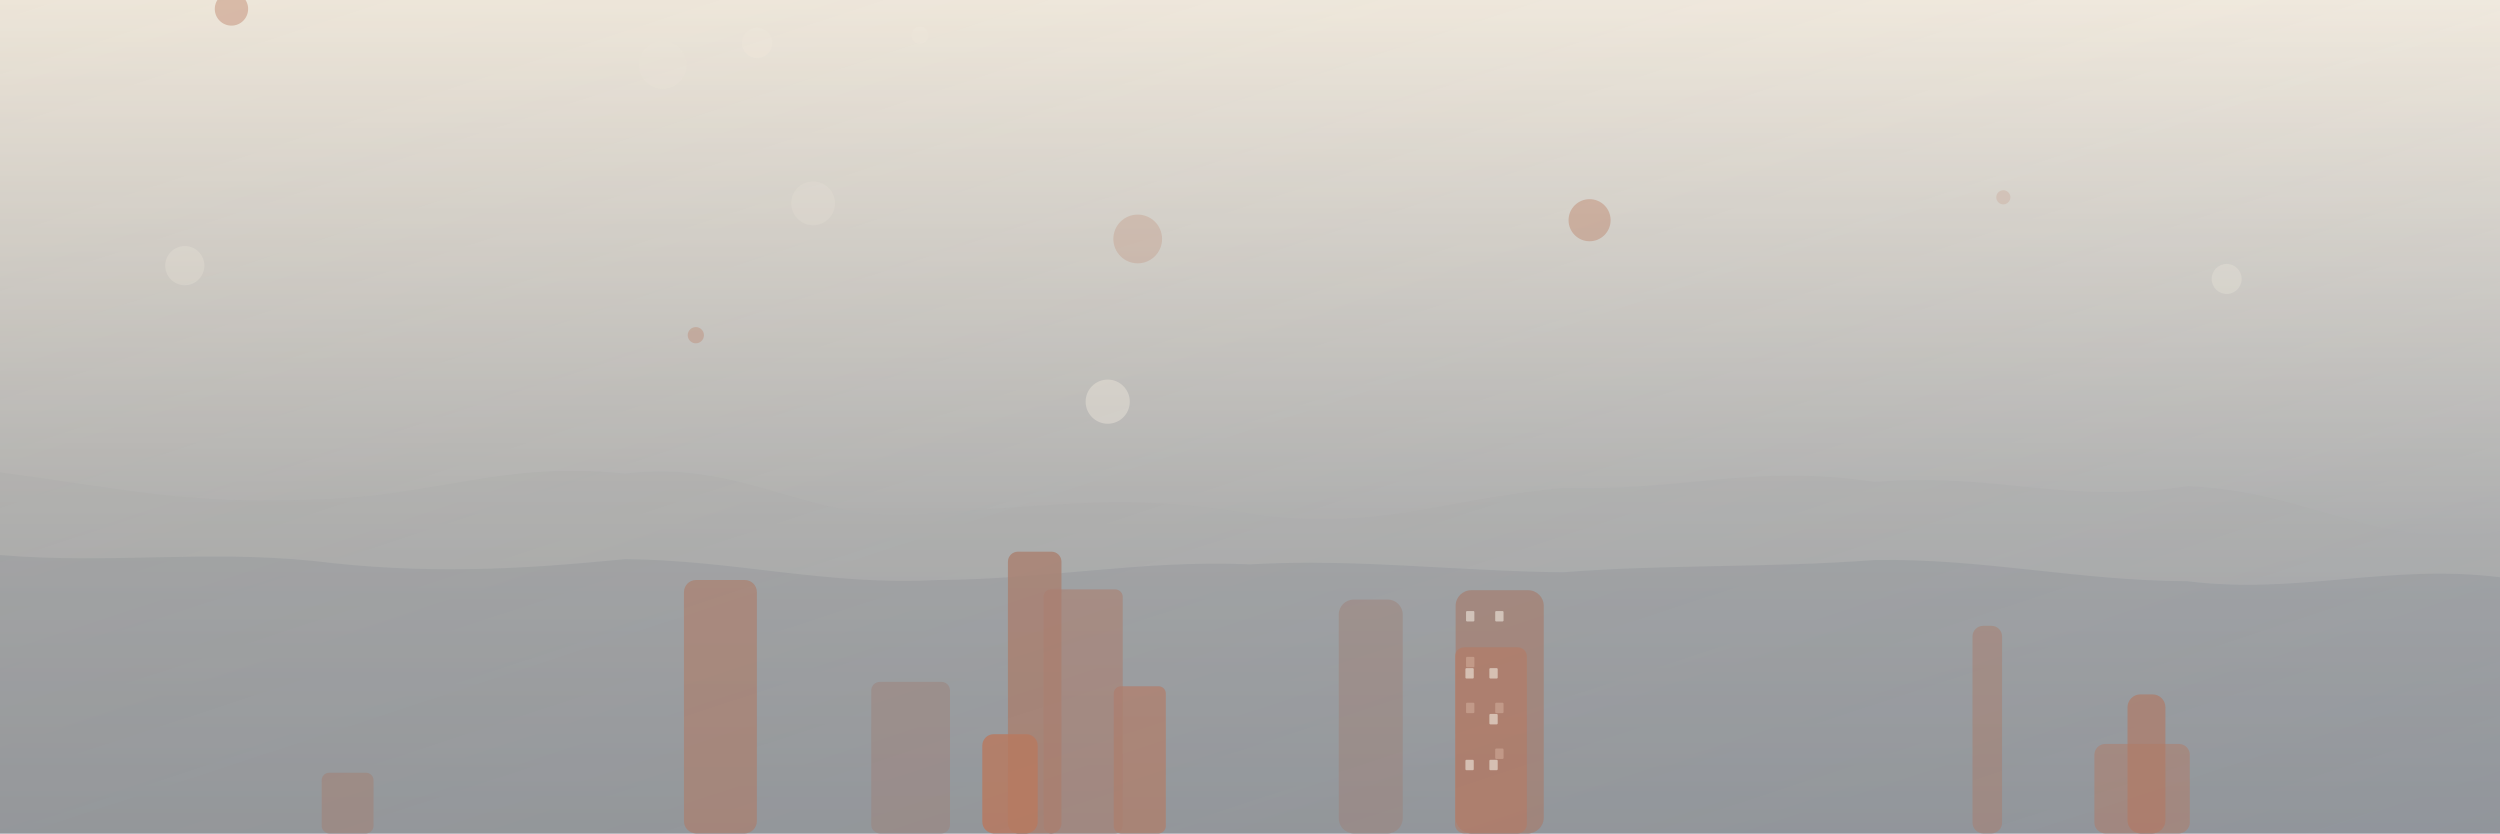
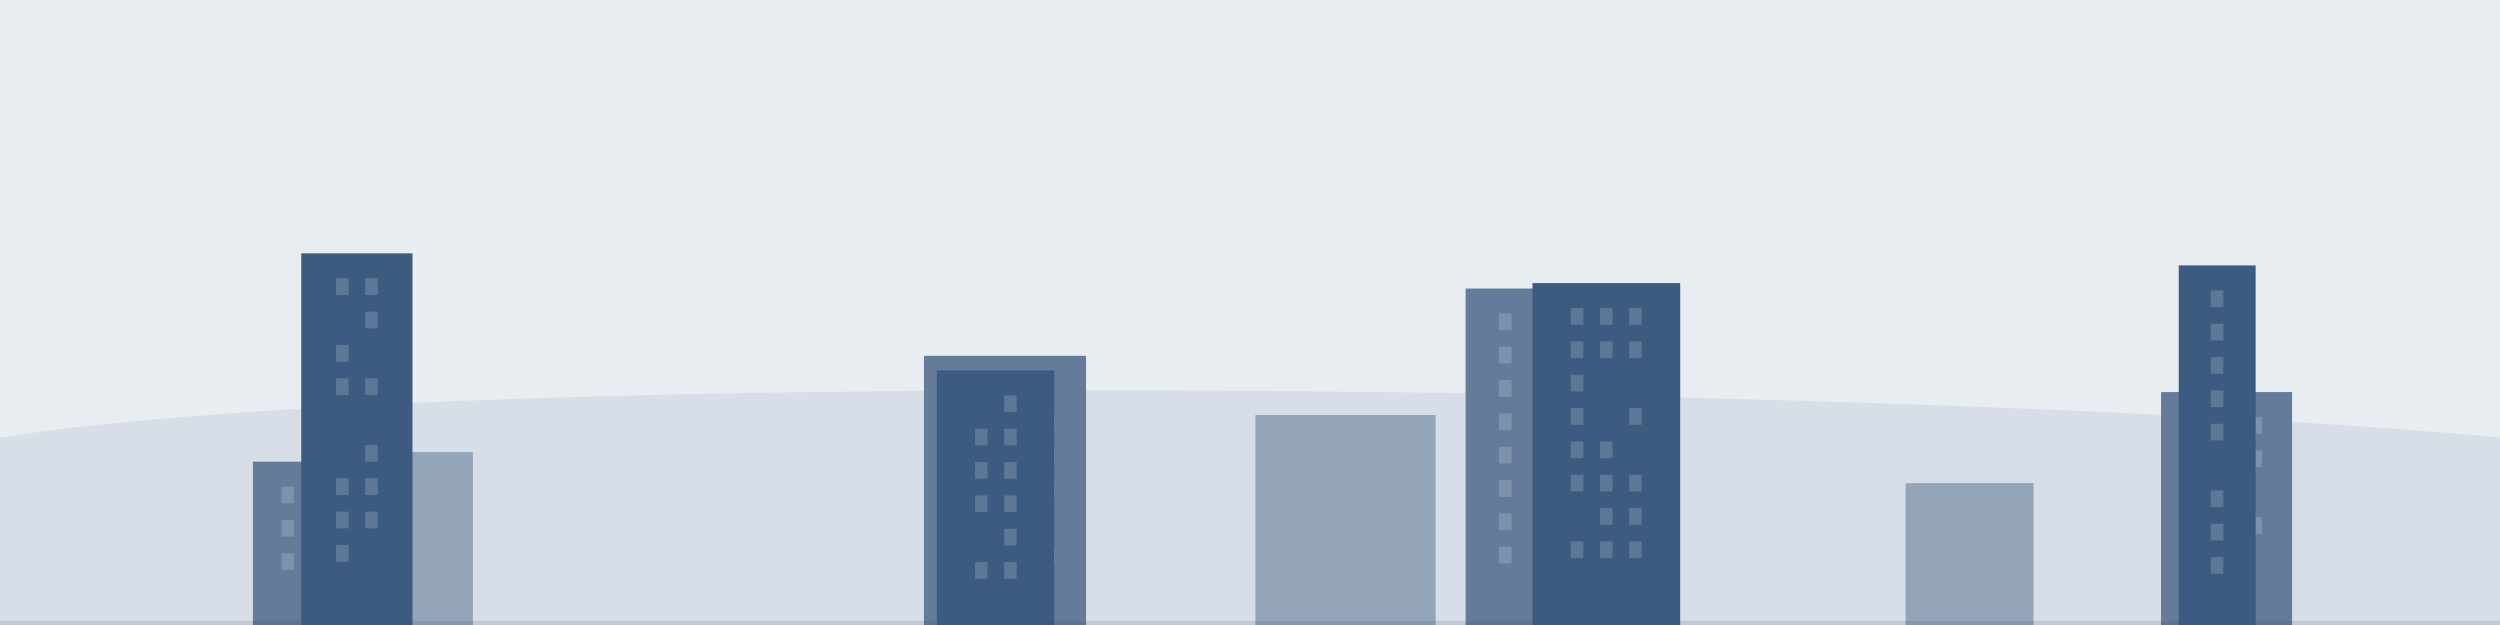
- <svg xmlns="http://www.w3.org/2000/svg" viewBox="0 0 1200 400" width="1200" height="400">
-   <defs>
-     <linearGradient id="bg" x1="0" y1="0" x2="0" y2="1">
-       <stop offset="0%" stop-color="#f5f0e8" />
-       <stop offset="100%" stop-color="#475569" />
-     </linearGradient>
-     <linearGradient id="warm" x1="0" y1="0" x2="1" y2="1">
-       <stop offset="0%" stop-color="#ab9369" stop-opacity="0.18" />
-       <stop offset="100%" stop-color="#ab9369" stop-opacity="0.06" />
-     </linearGradient>
-   </defs>
-   <rect width="1200" height="400" fill="url(#bg)" />
-   <path d="M0 400 L0 226.721 C60.0 234.8, 90.0 242.2, 150.0 239.8 C210.0 238.4, 240.0 221.2, 300.0 227.3 C360.0 220.1, 390.0 253.8, 450.0 245.9 C510.0 242.8, 540.0 236.6, 600.0 246.5 C660.0 255.5, 690.0 240.0, 750.0 234.2 C810.0 235.9, 840.0 222.6, 900.0 231.3 C960.0 226.6, 990.0 242.4, 1050.0 233.4 C1110.0 235.8, 1140.0 264.5, 1200.0 254.9 L1200 400 Z" fill="#848b95" opacity="0.45" />
-   <path d="M0 400 L0 266.419 C52.5 270.8, 97.5 264.0, 150.0 269.2 C202.5 275.7, 247.5 273.6, 300.0 268.4 C352.5 268.8, 397.5 281.3, 450.0 278.4 C502.5 278.1, 547.5 268.7, 600.0 270.9 C652.5 268.0, 697.5 274.1, 750.0 274.7 C802.5 270.7, 847.5 272.7, 900.0 268.8 C952.5 268.0, 997.5 278.8, 1050.0 279.0 C1102.5 285.6, 1147.5 270.4, 1200.0 277.1 L1200 400 Z" fill="#475569" opacity="0.3" />
-   <rect x="418.2" y="327.3" width="37.8" height="72.7" rx="4.1" fill="#694745" opacity="0.55" />
-   <rect x="328.3" y="278.4" width="35.0" height="121.6" rx="5.8" fill="#813e2c" opacity="0.70" />
-   <rect x="483.8" y="264.8" width="25.7" height="135.2" rx="4.8" fill="#7e3f2f" opacity="0.81" />
-   <rect x="698.7" y="283.3" width="42.3" height="116.7" rx="7.5" fill="#774237" opacity="0.77" />
-   <rect x="703.7" y="293.3" width="4" height="5" rx="0.5" fill="#f5f0e8" opacity="0.6" />
-   <rect x="717.7" y="293.3" width="4" height="5" rx="0.5" fill="#f5f0e8" opacity="0.6" />
-   <rect x="703.7" y="315.3" width="4" height="5" rx="0.5" fill="#f5f0e8" opacity="0.6" />
-   <rect x="703.7" y="337.3" width="4" height="5" rx="0.5" fill="#f5f0e8" opacity="0.6" />
-   <rect x="717.7" y="337.3" width="4" height="5" rx="0.5" fill="#f5f0e8" opacity="0.6" />
-   <rect x="717.7" y="359.3" width="4" height="5" rx="0.5" fill="#f5f0e8" opacity="0.6" />
-   <rect x="946.8" y="300.4" width="14.2" height="99.6" rx="5.1" fill="#7f3f2e" opacity="0.52" />
-   <rect x="534.6" y="329.4" width="25.0" height="70.6" rx="3.5" fill="#8f381e" opacity="0.67" />
-   <rect x="471.5" y="352.4" width="26.6" height="47.6" rx="5.5" fill="#973515" opacity="0.83" />
-   <rect x="154.4" y="370.9" width="24.9" height="29.1" rx="3.6" fill="#70453e" opacity="0.61" />
-   <rect x="698.4" y="310.7" width="34.5" height="89.3" rx="4.4" fill="#93371a" opacity="0.57" />
-   <rect x="703.4" y="320.7" width="4" height="5" rx="0.5" fill="#f5f0e8" opacity="0.6" />
-   <rect x="714.9" y="320.7" width="4" height="5" rx="0.5" fill="#f5f0e8" opacity="0.6" />
-   <rect x="714.9" y="342.7" width="4" height="5" rx="0.5" fill="#f5f0e8" opacity="0.6" />
-   <rect x="703.4" y="364.7" width="4" height="5" rx="0.5" fill="#f5f0e8" opacity="0.6" />
-   <rect x="714.9" y="364.7" width="4" height="5" rx="0.5" fill="#f5f0e8" opacity="0.6" />
-   <rect x="1021.2" y="333.3" width="18.2" height="66.7" rx="6.2" fill="#883b25" opacity="0.72" />
-   <rect x="642.6" y="287.8" width="30.7" height="112.2" rx="7.2" fill="#6b4743" opacity="0.55" />
-   <rect x="1005.3" y="357.1" width="45.8" height="42.9" rx="5.2" fill="#8d3920" opacity="0.50" />
-   <rect x="500.9" y="282.9" width="38.0" height="117.1" rx="3.6" fill="#803e2e" opacity="0.60" />
-   <circle cx="546.1" cy="114.7" r="11.7" fill="#9a3412" opacity="0.24" />
-   <circle cx="334.0" cy="160.9" r="3.9" fill="#9a3412" opacity="0.34" />
-   <circle cx="763.0" cy="105.7" r="10.1" fill="#9a3412" opacity="0.40" />
-   <circle cx="531.7" cy="192.8" r="10.6" fill="#f5f0e8" opacity="0.43" />
-   <circle cx="961.6" cy="94.7" r="3.4" fill="#9a3412" opacity="0.18" />
-   <circle cx="363.4" cy="20.6" r="7.3" fill="#f5f0e8" opacity="0.43" />
-   <circle cx="390.3" cy="97.6" r="10.5" fill="#f5f0e8" opacity="0.19" />
-   <circle cx="88.7" cy="127.5" r="9.4" fill="#f5f0e8" opacity="0.28" />
-   <circle cx="441.6" cy="16.9" r="4.1" fill="#f5f0e8" opacity="0.44" />
-   <circle cx="318.1" cy="31.2" r="11.4" fill="#f5f0e8" opacity="0.17" />
-   <circle cx="111.1" cy="4.3" r="8.0" fill="#9a3412" opacity="0.42" />
-   <circle cx="1068.8" cy="133.9" r="7.2" fill="#f5f0e8" opacity="0.29" />
-   <rect width="1200" height="400" fill="url(#warm)" />
-   <rect width="1200" height="400" fill="#f5f0e8" opacity="0.33" />
+ <svg xmlns="http://www.w3.org/2000/svg" viewBox="0 0 1200 300" width="1200" height="300">
+   <rect width="1200" height="300" fill="#e8edf2" />
+   <path d="M0 300 L0 210.0 C226.9 174.1, 946.0 185.9, 1200 210.0 L1200 300 Z" fill="#b1bdcc" opacity="0.3" />
+   <rect x="168.0" y="217.0" width="59.0" height="83.0" fill="#94a4b9" />
+   <rect x="602.6" y="199.2" width="86.5" height="100.8" fill="#94a4b9" />
+   <rect x="914.7" y="231.9" width="61.4" height="68.1" fill="#94a4b9" />
+   <rect x="121.4" y="221.6" width="75.4" height="78.4" fill="#647b99" />
+   <rect x="135.1" y="233.6" width="6" height="8" fill="#9aa9bd" opacity="0.5" />
+   <rect x="149.1" y="233.6" width="6" height="8" fill="#9aa9bd" opacity="0.5" />
+   <rect x="163.1" y="233.6" width="6" height="8" fill="#9aa9bd" opacity="0.5" />
+   <rect x="177.1" y="233.6" width="6" height="8" fill="#9aa9bd" opacity="0.5" />
+   <rect x="135.1" y="249.6" width="6" height="8" fill="#9aa9bd" opacity="0.5" />
+   <rect x="149.1" y="249.6" width="6" height="8" fill="#9aa9bd" opacity="0.5" />
+   <rect x="177.1" y="249.6" width="6" height="8" fill="#9aa9bd" opacity="0.5" />
+   <rect x="135.1" y="265.6" width="6" height="8" fill="#9aa9bd" opacity="0.5" />
+   <rect x="149.1" y="265.6" width="6" height="8" fill="#9aa9bd" opacity="0.5" />
+   <rect x="163.1" y="265.6" width="6" height="8" fill="#9aa9bd" opacity="0.5" />
+   <rect x="443.5" y="170.8" width="77.8" height="129.2" fill="#647b99" />
+   <rect x="458.4" y="182.8" width="6" height="8" fill="#9aa9bd" opacity="0.5" />
+   <rect x="472.4" y="182.8" width="6" height="8" fill="#9aa9bd" opacity="0.5" />
+   <rect x="486.4" y="182.8" width="6" height="8" fill="#9aa9bd" opacity="0.5" />
+   <rect x="458.4" y="198.8" width="6" height="8" fill="#9aa9bd" opacity="0.5" />
+   <rect x="486.4" y="198.8" width="6" height="8" fill="#9aa9bd" opacity="0.5" />
+   <rect x="500.4" y="198.8" width="6" height="8" fill="#9aa9bd" opacity="0.5" />
+   <rect x="472.4" y="214.8" width="6" height="8" fill="#9aa9bd" opacity="0.5" />
+   <rect x="486.4" y="214.8" width="6" height="8" fill="#9aa9bd" opacity="0.5" />
+   <rect x="500.4" y="214.8" width="6" height="8" fill="#9aa9bd" opacity="0.5" />
+   <rect x="472.4" y="230.8" width="6" height="8" fill="#9aa9bd" opacity="0.5" />
+   <rect x="486.4" y="230.8" width="6" height="8" fill="#9aa9bd" opacity="0.5" />
+   <rect x="500.4" y="230.8" width="6" height="8" fill="#9aa9bd" opacity="0.5" />
+   <rect x="458.4" y="246.8" width="6" height="8" fill="#9aa9bd" opacity="0.5" />
+   <rect x="472.4" y="246.8" width="6" height="8" fill="#9aa9bd" opacity="0.5" />
+   <rect x="486.4" y="246.8" width="6" height="8" fill="#9aa9bd" opacity="0.5" />
+   <rect x="458.4" y="262.8" width="6" height="8" fill="#9aa9bd" opacity="0.5" />
+   <rect x="472.4" y="262.8" width="6" height="8" fill="#9aa9bd" opacity="0.5" />
+   <rect x="486.4" y="262.8" width="6" height="8" fill="#9aa9bd" opacity="0.5" />
+   <rect x="500.4" y="262.8" width="6" height="8" fill="#9aa9bd" opacity="0.5" />
+   <rect x="703.5" y="138.5" width="37.9" height="161.5" fill="#647b99" />
+   <rect x="719.5" y="150.5" width="6" height="8" fill="#9aa9bd" opacity="0.5" />
+   <rect x="719.5" y="166.5" width="6" height="8" fill="#9aa9bd" opacity="0.5" />
+   <rect x="719.5" y="182.5" width="6" height="8" fill="#9aa9bd" opacity="0.5" />
+   <rect x="719.5" y="198.5" width="6" height="8" fill="#9aa9bd" opacity="0.5" />
+   <rect x="719.5" y="214.5" width="6" height="8" fill="#9aa9bd" opacity="0.5" />
+   <rect x="719.5" y="230.5" width="6" height="8" fill="#9aa9bd" opacity="0.5" />
+   <rect x="719.5" y="246.5" width="6" height="8" fill="#9aa9bd" opacity="0.5" />
+   <rect x="719.5" y="262.5" width="6" height="8" fill="#9aa9bd" opacity="0.5" />
+   <rect x="1037.3" y="188.2" width="62.9" height="111.8" fill="#647b99" />
+   <rect x="1051.8" y="200.2" width="6" height="8" fill="#9aa9bd" opacity="0.5" />
+   <rect x="1079.8" y="200.2" width="6" height="8" fill="#9aa9bd" opacity="0.5" />
+   <rect x="1065.8" y="216.2" width="6" height="8" fill="#9aa9bd" opacity="0.5" />
+   <rect x="1079.8" y="216.2" width="6" height="8" fill="#9aa9bd" opacity="0.5" />
+   <rect x="1051.8" y="232.2" width="6" height="8" fill="#9aa9bd" opacity="0.5" />
+   <rect x="1065.8" y="232.2" width="6" height="8" fill="#9aa9bd" opacity="0.5" />
+   <rect x="1065.8" y="248.2" width="6" height="8" fill="#9aa9bd" opacity="0.5" />
+   <rect x="1079.8" y="248.2" width="6" height="8" fill="#9aa9bd" opacity="0.5" />
+   <rect x="1051.8" y="264.2" width="6" height="8" fill="#9aa9bd" opacity="0.5" />
+   <rect x="144.6" y="121.6" width="53.4" height="178.4" fill="#3d5a80" />
+   <rect x="161.3" y="133.6" width="6" height="8" fill="#8194ac" opacity="0.5" />
+   <rect x="175.3" y="133.6" width="6" height="8" fill="#8194ac" opacity="0.5" />
+   <rect x="175.3" y="149.6" width="6" height="8" fill="#8194ac" opacity="0.5" />
+   <rect x="161.3" y="165.6" width="6" height="8" fill="#8194ac" opacity="0.5" />
+   <rect x="161.3" y="181.6" width="6" height="8" fill="#8194ac" opacity="0.5" />
+   <rect x="175.3" y="181.6" width="6" height="8" fill="#8194ac" opacity="0.5" />
+   <rect x="175.3" y="213.6" width="6" height="8" fill="#8194ac" opacity="0.5" />
+   <rect x="161.3" y="229.6" width="6" height="8" fill="#8194ac" opacity="0.5" />
+   <rect x="175.3" y="229.6" width="6" height="8" fill="#8194ac" opacity="0.5" />
+   <rect x="161.3" y="245.6" width="6" height="8" fill="#8194ac" opacity="0.5" />
+   <rect x="175.3" y="245.6" width="6" height="8" fill="#8194ac" opacity="0.5" />
+   <rect x="161.3" y="261.6" width="6" height="8" fill="#8194ac" opacity="0.5" />
+   <rect x="449.7" y="177.8" width="56.4" height="122.2" fill="#3d5a80" />
+   <rect x="482.0" y="189.8" width="6" height="8" fill="#8194ac" opacity="0.5" />
+   <rect x="468.0" y="205.8" width="6" height="8" fill="#8194ac" opacity="0.5" />
+   <rect x="482.0" y="205.8" width="6" height="8" fill="#8194ac" opacity="0.5" />
+   <rect x="468.0" y="221.8" width="6" height="8" fill="#8194ac" opacity="0.5" />
+   <rect x="482.0" y="221.8" width="6" height="8" fill="#8194ac" opacity="0.5" />
+   <rect x="468.0" y="237.8" width="6" height="8" fill="#8194ac" opacity="0.5" />
+   <rect x="482.0" y="237.8" width="6" height="8" fill="#8194ac" opacity="0.5" />
+   <rect x="482.0" y="253.8" width="6" height="8" fill="#8194ac" opacity="0.5" />
+   <rect x="468.0" y="269.8" width="6" height="8" fill="#8194ac" opacity="0.5" />
+   <rect x="482.0" y="269.8" width="6" height="8" fill="#8194ac" opacity="0.5" />
+   <rect x="735.6" y="135.9" width="70.9" height="164.1" fill="#3d5a80" />
+   <rect x="754.0" y="147.9" width="6" height="8" fill="#8194ac" opacity="0.5" />
+   <rect x="768.0" y="147.9" width="6" height="8" fill="#8194ac" opacity="0.5" />
+   <rect x="782.0" y="147.9" width="6" height="8" fill="#8194ac" opacity="0.5" />
+   <rect x="754.0" y="163.9" width="6" height="8" fill="#8194ac" opacity="0.5" />
+   <rect x="768.0" y="163.9" width="6" height="8" fill="#8194ac" opacity="0.5" />
+   <rect x="782.0" y="163.9" width="6" height="8" fill="#8194ac" opacity="0.5" />
+   <rect x="754.0" y="179.9" width="6" height="8" fill="#8194ac" opacity="0.5" />
+   <rect x="754.0" y="195.9" width="6" height="8" fill="#8194ac" opacity="0.5" />
+   <rect x="782.0" y="195.9" width="6" height="8" fill="#8194ac" opacity="0.5" />
+   <rect x="754.0" y="211.9" width="6" height="8" fill="#8194ac" opacity="0.5" />
+   <rect x="768.0" y="211.9" width="6" height="8" fill="#8194ac" opacity="0.5" />
+   <rect x="754.0" y="227.9" width="6" height="8" fill="#8194ac" opacity="0.5" />
+   <rect x="768.0" y="227.9" width="6" height="8" fill="#8194ac" opacity="0.5" />
+   <rect x="782.0" y="227.9" width="6" height="8" fill="#8194ac" opacity="0.5" />
+   <rect x="768.0" y="243.9" width="6" height="8" fill="#8194ac" opacity="0.5" />
+   <rect x="782.0" y="243.9" width="6" height="8" fill="#8194ac" opacity="0.5" />
+   <rect x="754.0" y="259.9" width="6" height="8" fill="#8194ac" opacity="0.5" />
+   <rect x="768.0" y="259.9" width="6" height="8" fill="#8194ac" opacity="0.5" />
+   <rect x="782.0" y="259.9" width="6" height="8" fill="#8194ac" opacity="0.5" />
+   <rect x="1045.8" y="127.4" width="36.9" height="172.6" fill="#3d5a80" />
+   <rect x="1061.2" y="139.4" width="6" height="8" fill="#8194ac" opacity="0.5" />
+   <rect x="1061.2" y="155.4" width="6" height="8" fill="#8194ac" opacity="0.5" />
+   <rect x="1061.2" y="171.4" width="6" height="8" fill="#8194ac" opacity="0.5" />
+   <rect x="1061.2" y="187.4" width="6" height="8" fill="#8194ac" opacity="0.5" />
+   <rect x="1061.2" y="203.4" width="6" height="8" fill="#8194ac" opacity="0.5" />
+   <rect x="1061.2" y="235.4" width="6" height="8" fill="#8194ac" opacity="0.5" />
+   <rect x="1061.2" y="251.4" width="6" height="8" fill="#8194ac" opacity="0.5" />
+   <rect x="1061.2" y="267.4" width="6" height="8" fill="#8194ac" opacity="0.5" />
+   <rect x="0" y="298" width="1200" height="2" fill="#375173" opacity="0.15" />
</svg>
